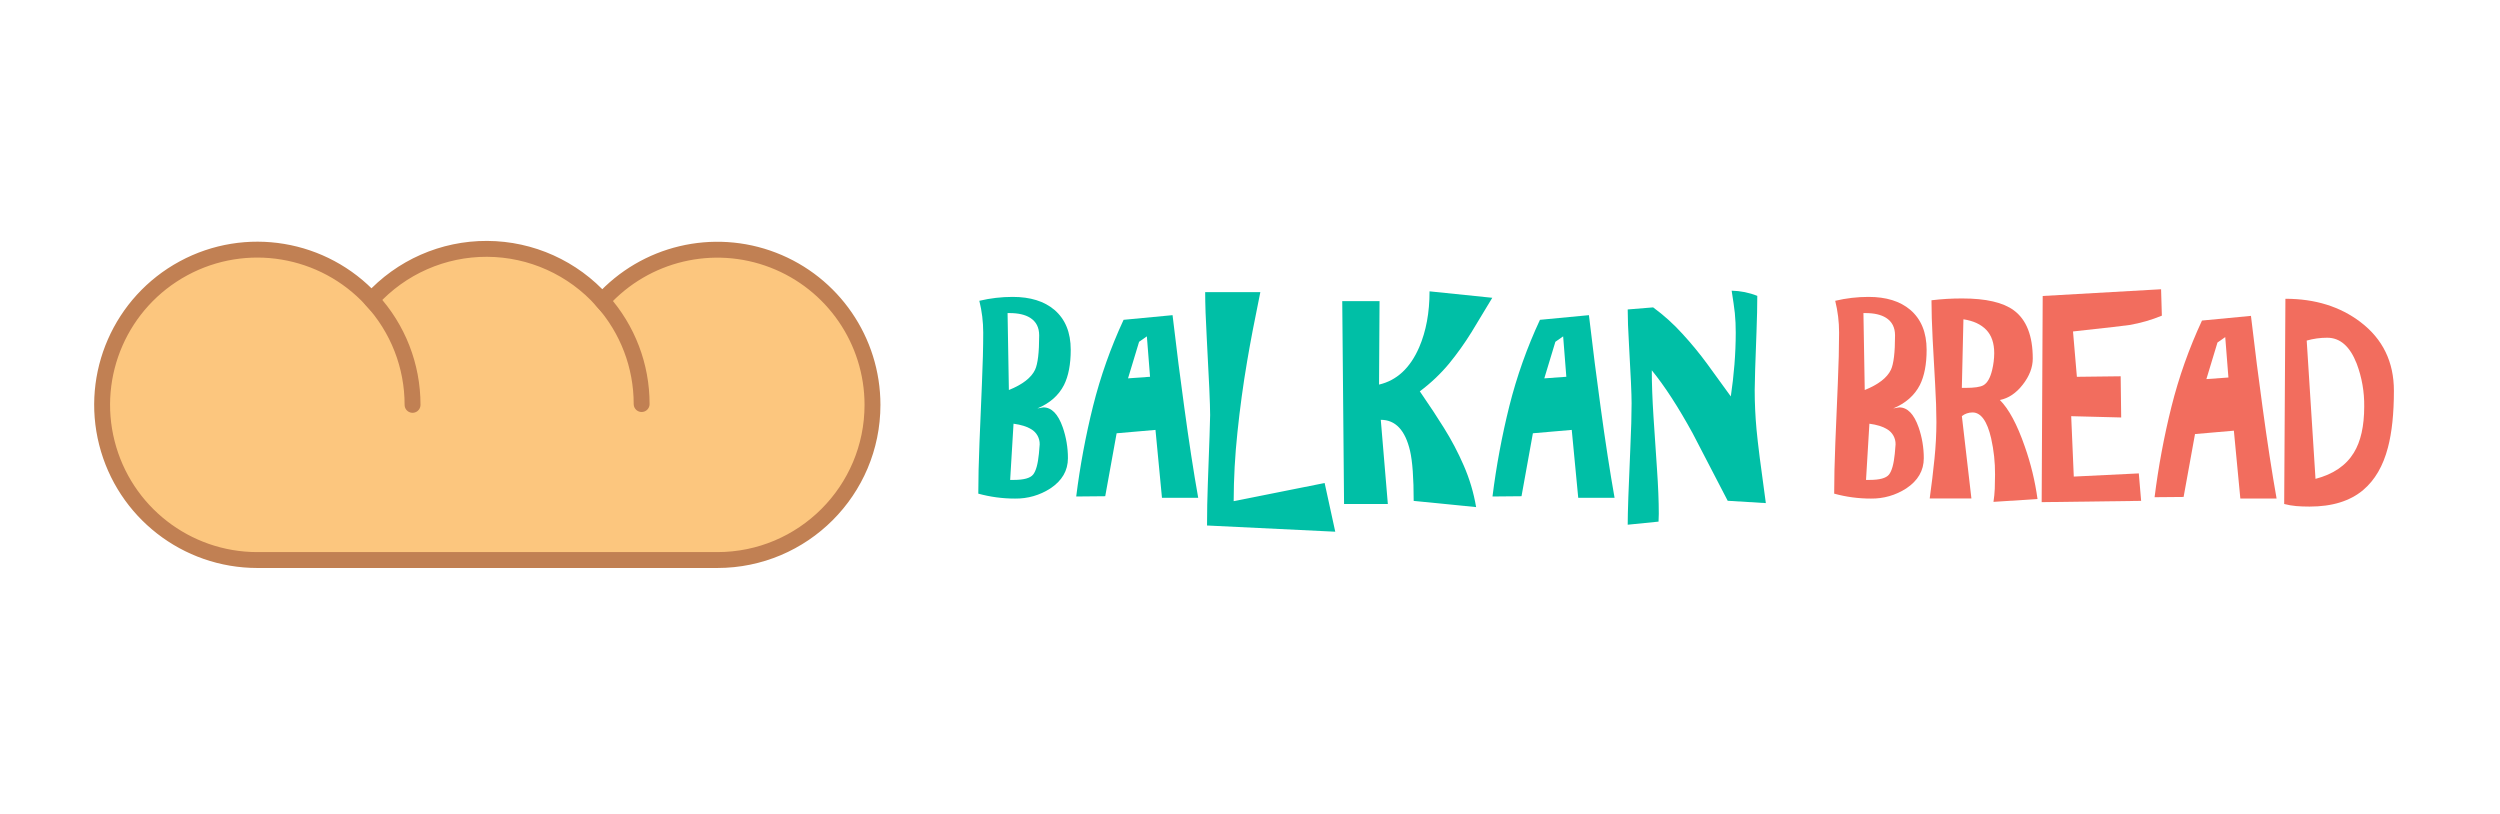
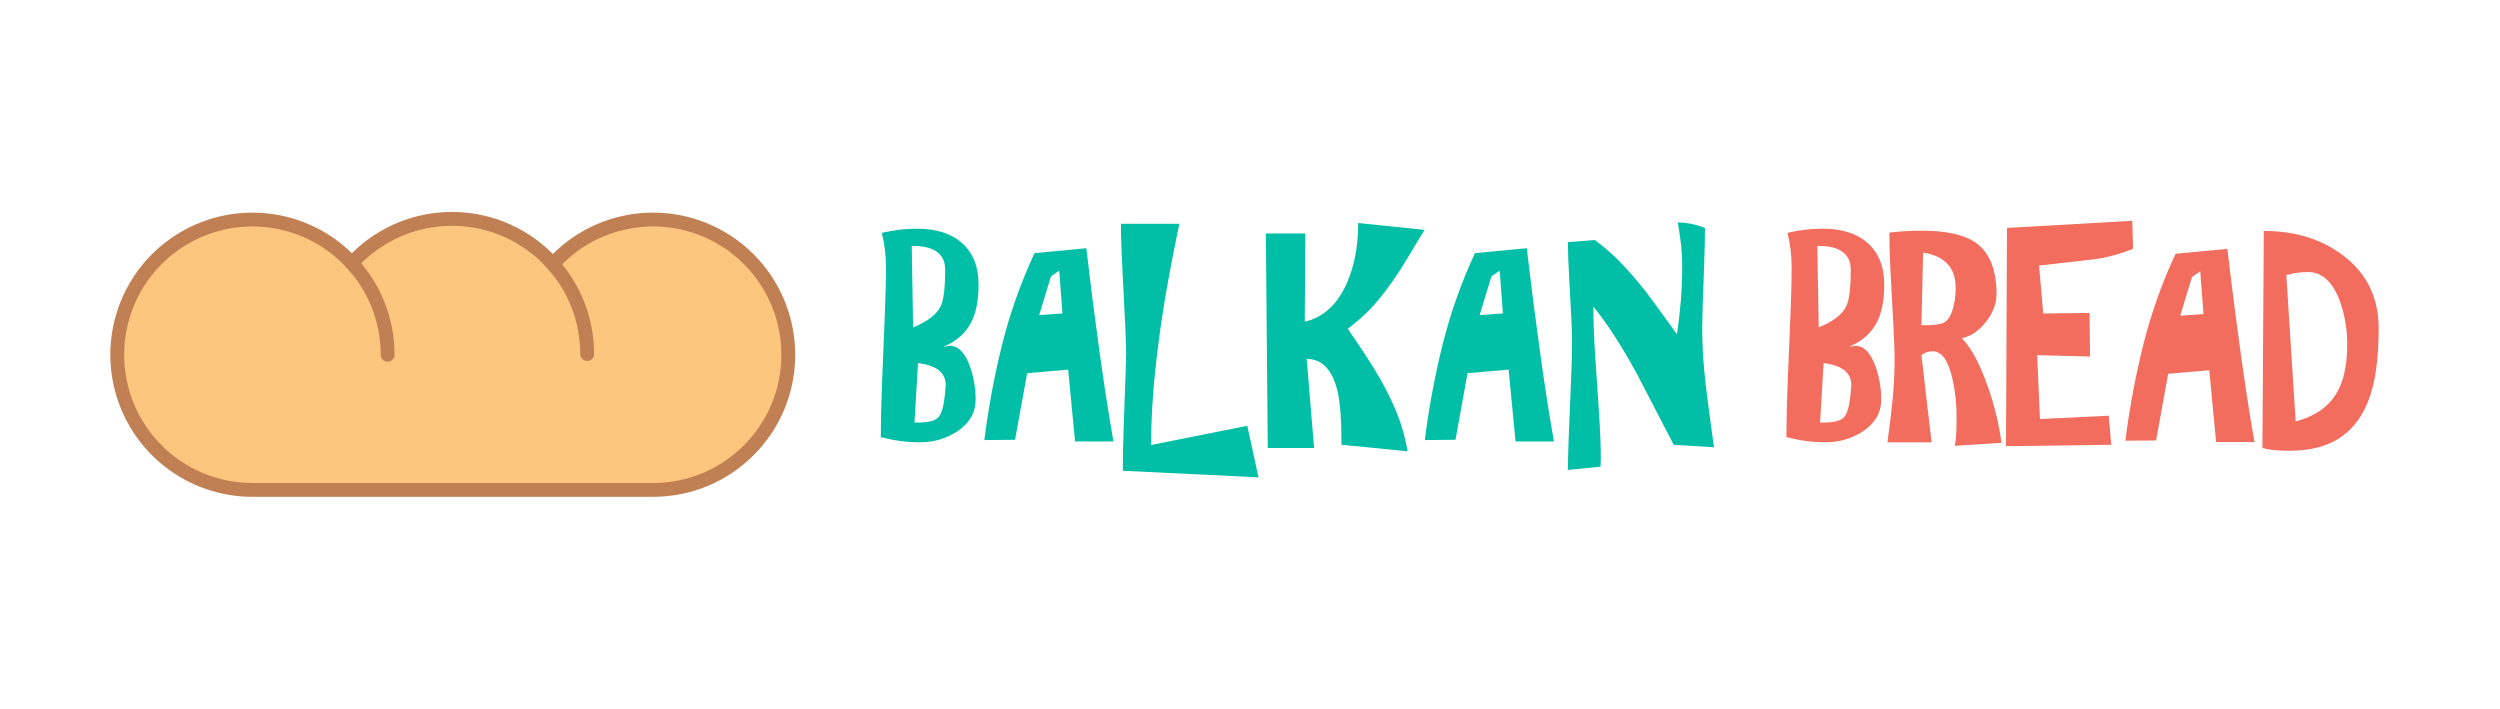
- <svg xmlns="http://www.w3.org/2000/svg" id="Layer_1" data-name="Layer 1" viewBox="0 0 1573.09 512">
+ <svg xmlns="http://www.w3.org/2000/svg" id="Layer_1" data-name="Layer 1" viewBox="0 0 1805.94 512">
  <defs>
    <style>.cls-1{fill:#fcc67e;}.cls-2,.cls-3{fill:none;stroke:#c18053;stroke-miterlimit:10;stroke-width:10px;}.cls-2{stroke-linecap:round;}.cls-4{fill:#00bfa6;}.cls-5{fill:#f26d5e;}</style>
  </defs>
-   <path class="cls-1" d="M549,254.75a97.64,97.64,0,0,1-97.65,97.65H161.94a97.66,97.66,0,1,1,71.84-163.8,97.66,97.66,0,0,1,145.18.64A97.65,97.65,0,0,1,549,254.75Z" />
-   <path class="cls-2" d="M259.59,254.75a97.3,97.3,0,0,0-25.81-66.14" />
-   <path class="cls-2" d="M403.74,254.24a97.31,97.31,0,0,0-24.78-65" />
-   <path class="cls-3" d="M549,254.75a97.64,97.64,0,0,1-97.65,97.65H161.94a97.66,97.66,0,1,1,71.84-163.8,97.66,97.66,0,0,1,145.18.64A97.65,97.65,0,0,1,549,254.75Z" />
-   <path class="cls-4" d="M652.75,257l3.75-.66q7.82,0,12.22,12.55a59.23,59.23,0,0,1,3.26,19.4q0,11.75-11.08,19.07a39.77,39.77,0,0,1-22.17,6.36,86.57,86.57,0,0,1-23.15-3.1q0-13.53.74-32t1.54-37.08q.82-18.58.82-32.27a82.34,82.34,0,0,0-2.45-20,90.53,90.53,0,0,1,21-2.45q16.62,0,26.24,8.15,10.28,8.81,10.27,25.1,0,13.7-4.23,22.17Q664.48,252.1,652.75,257Zm-17.93-11.58q12.87-5.21,16.46-12.71,2.61-5.53,2.61-21.68,0-7.5-5.71-11.08Q643.45,197,635.3,197H634Zm.81,56.56h2.28q9.45,0,12.15-3.34t3.66-13.12l.49-5.87a10.77,10.77,0,0,0-5.38-9.61q-3.9-2.44-11.08-3.43Z" />
-   <path class="cls-4" d="M695.45,312.24l-18.26.17a484.74,484.74,0,0,1,10.6-56.89A304.47,304.47,0,0,1,707,201.24l30.81-2.93q3.75,31.94,7.34,57.7,4.4,32.43,8.8,57.21H731.15l-4.08-42.71-24.45,2.12Zm14.34-74.16,13.86-1-2-25.43-4.89,3.42Z" />
-   <path class="cls-4" d="M833.51,303.93l6.68,30.64-80.68-3.91q0-12.87.49-25.92,1.46-39.12,1.46-43.52,0-9.78-2.12-48.41-1-17.76-1-29h34.71q-5.37,26.08-8.31,43.52-3.75,22-6.11,44.82a419.16,419.16,0,0,0-2.36,43.2Z" />
-   <path class="cls-4" d="M873.28,317.13H845.73L844.59,189.5h23.47L867.74,242q16.78-3.92,25.26-23.47,6.53-15.17,6.52-35.21L939,187.38l-13,21.52a186.53,186.53,0,0,1-14.18,19.89,107.15,107.15,0,0,1-18.42,17.44q9.61,14,15.16,23A176.58,176.58,0,0,1,921,292.84a111.21,111.21,0,0,1,7.82,26.25l-39.28-3.91q0-21.53-2.28-31.46-4.57-19.56-18.42-19.56Z" />
-   <path class="cls-4" d="M957.39,312.24l-18.26.17a484.74,484.74,0,0,1,10.6-56.89A303.69,303.69,0,0,1,969,201.24l30.81-2.93q3.74,31.94,7.33,57.7,4.41,32.43,8.8,57.21H993.08L989,270.51l-24.45,2.12Zm14.34-74.16,13.86-1-2-25.43-4.89,3.42Z" />
-   <path class="cls-4" d="M1043.77,323.33l-.16,4.89-19.4,1.95q0-11.25,1.63-47.59.83-18.1.82-28.85,0-8.47-1.63-36.68-.83-14-.82-22.33l16-1.3A121.83,121.83,0,0,1,1058.61,210a221.31,221.31,0,0,1,15.81,19.24l14.67,20.21q1.47-9.94,2.28-20t.82-20.13a119.52,119.52,0,0,0-.57-12.31c-.39-3.53-1.06-8.23-2-14.1a46,46,0,0,1,16.13,3.26q0,9.47-.48,22.17-1.15,29.67-1.15,37.17,0,12.22,1.15,24.77t5.86,46.29l-24-1.46q-11.09-21.19-22-42.38Q1051.6,248,1039.37,233q0,12.55,1.06,29.1t2.2,32.93Q1043.77,311.43,1043.77,323.33Z" />
-   <path class="cls-5" d="M1191.29,257l3.75-.66q7.82,0,12.22,12.55a59,59,0,0,1,3.26,19.4q0,11.75-11.08,19.07a39.77,39.77,0,0,1-22.17,6.36,86.5,86.5,0,0,1-23.14-3.1q0-13.53.73-32t1.55-37.08q.81-18.58.81-32.27a82.33,82.33,0,0,0-2.44-20,90.39,90.39,0,0,1,21-2.45q16.64,0,26.25,8.15,10.26,8.81,10.27,25.1,0,13.7-4.24,22.17Q1203,252.1,1191.29,257Zm-17.93-11.58q12.87-5.21,16.46-12.71,2.61-5.53,2.61-21.68,0-7.5-5.71-11.08Q1182,197,1173.85,197h-1.31Zm.81,56.56h2.29q9.45,0,12.14-3.34t3.67-13.12l.49-5.87a10.79,10.79,0,0,0-5.38-9.61q-3.92-2.44-11.09-3.43Z" />
-   <path class="cls-5" d="M1282.08,314l-27.71,1.79a81.23,81.23,0,0,0,.81-8.15q.16-3.75.17-9a100.05,100.05,0,0,0-2.45-22.82q-3.75-16.29-11.73-16.3a11,11,0,0,0-6.69,2.29l6,51.83h-26.24q1.79-12.87,3-24.94a231.27,231.27,0,0,0,1.22-23.15q0-10.1-.82-24.12t-1.55-28.12q-.72-14.1-.73-24.37a156.1,156.1,0,0,1,19.4-1.14q22.32,0,32.44,7.5,11.89,8.81,11.89,30.32,0,8.31-6.27,16.38t-14.43,9.7q8.47,8.47,15.65,29.18A167.64,167.64,0,0,1,1282.08,314Zm-46.62-113.13-1,43.2h2.28c5.55,0,9.29-.54,11.25-1.63q3.75-2.11,5.54-9.62a46.17,46.17,0,0,0,1.31-10.59q0-9.45-5-14.67T1235.46,200.91Z" />
-   <path class="cls-5" d="M1285.34,186.24l74.49-4.23.49,16.62a96.18,96.18,0,0,1-20.38,5.87q-2.93.5-35.53,4.07l2.44,28.53,27.55-.33.33,25.92-31.46-.81,1.63,38,40.91-2,1.47,17.28-62.59.81Z" />
-   <path class="cls-5" d="M1374,312.7l-18.26.16a484.94,484.94,0,0,1,10.6-56.88,303.41,303.41,0,0,1,19.23-54.28l30.81-2.94q3.75,32,7.33,57.71,4.41,32.43,8.8,57.21h-22.81L1405.63,271l-24.45,2.12Zm14.34-74.16,13.86-1-2-25.43-4.89,3.42Z" />
-   <path class="cls-5" d="M1438.06,188q28,0,47.27,14.67,21,16,21,43.19,0,21.53-3.75,35.7Q1498.05,299,1487,308.33q-12.37,10.44-33.74,10.43-4.56,0-8.39-.32a45.54,45.54,0,0,1-7.58-1.31ZM1457,301.32q16.79-4.4,24.13-16.46,6.51-10.59,6.52-29a73.64,73.64,0,0,0-4.73-27.05q-6.36-16.31-18.58-16.3a47.05,47.05,0,0,0-12.88,1.79Z" />
+   <path class="cls-1" d="M569.44,256.25a97.64,97.64,0,0,1-97.65,97.65H182.34a97.65,97.65,0,1,1,71.85-163.79,97.67,97.67,0,0,1,145.18.63,97.65,97.65,0,0,1,170.07,65.51Z" />
+   <path class="cls-2" d="M280,256.25a97.29,97.29,0,0,0-25.81-66.14" />
+   <path class="cls-2" d="M424.14,255.74a97.27,97.27,0,0,0-24.77-65" />
+   <path class="cls-3" d="M569.44,256.25a97.64,97.64,0,0,1-97.65,97.65H182.34a97.65,97.65,0,1,1,71.85-163.79,97.67,97.67,0,0,1,145.18.63,97.65,97.65,0,0,1,170.07,65.51Z" />
+   <path class="cls-4" d="M681.38,250.57l4.55-.79q9.51,0,14.85,15.25a71.76,71.76,0,0,1,4,23.56q0,14.25-13.46,23.16a48.32,48.32,0,0,1-26.93,7.73,105.36,105.36,0,0,1-28.12-3.77q0-16.43.89-38.9T639,231.76q1-22.57,1-39.2a100.06,100.06,0,0,0-3-24.36,109.94,109.94,0,0,1,25.55-3q20.19,0,31.87,9.9,12.48,10.69,12.48,30.5,0,16.62-5.15,26.92Q695.64,244.64,681.38,250.57ZM659.6,236.51q15.63-6.33,20-15.44,3.17-6.73,3.17-26.33,0-9.11-6.93-13.47-5.75-3.56-15.64-3.56h-1.58Zm1,68.71h2.77q11.48,0,14.75-4.06t4.45-15.94l.6-7.13a13.11,13.11,0,0,0-6.54-11.68q-4.74-3-13.46-4.16Z" />
+   <path class="cls-4" d="M733.25,317.69l-22.18.2a589.09,589.09,0,0,1,12.87-69.1,368.37,368.37,0,0,1,23.37-65.93l37.42-3.57q4.54,38.82,8.91,70.09,5.34,39.4,10.69,69.5H776.61l-5-51.87L742,269.58Zm17.42-90.09,16.83-1.18-2.37-30.89-5.94,4.16Z" />
+   <path class="cls-4" d="M901,307.6l8.12,37.22-98-4.75q0-15.65.6-31.48,1.77-47.52,1.78-52.87,0-11.88-2.58-58.81-1.18-21.57-1.19-35.24h42.18q-6.54,31.68-10.1,52.87-4.56,26.73-7.42,54.45a508.71,508.71,0,0,0-2.87,52.47Z" />
+   <path class="cls-4" d="M949.26,323.63H915.8l-1.38-155h28.51l-.4,63.76q20.4-4.76,30.69-28.52,7.92-18.4,7.92-42.76l47.92,4.95-15.84,26.13A225.61,225.61,0,0,1,996,216.32a130.38,130.38,0,0,1-22.37,21.18q11.67,17,18.41,27.92a214.28,214.28,0,0,1,15.25,28.71,135,135,0,0,1,9.5,31.88l-47.72-4.75q0-26.14-2.77-38.22-5.55-23.76-22.37-23.76Z" />
+   <path class="cls-4" d="M1051.43,317.69l-22.18.2a586.94,586.94,0,0,1,12.88-69.1,367.58,367.58,0,0,1,23.36-65.93l37.42-3.57q4.56,38.82,8.91,70.09,5.34,39.4,10.69,69.5h-27.72l-5-51.87-29.7,2.57Zm17.42-90.09,16.83-1.18-2.37-30.89-5.94,4.16Z" />
+   <path class="cls-4" d="M1156.37,331.16l-.2,5.94-23.56,2.37q0-13.65,2-57.81,1-22,1-35.05,0-10.29-2-44.55-1-17-1-27.12l19.4-1.59a148.68,148.68,0,0,1,22.38,20.2,266.94,266.94,0,0,1,19.2,23.36l17.82,24.55q1.78-12.08,2.77-24.25t1-24.45a142,142,0,0,0-.69-14.95q-.69-6.44-2.47-17.13a55.74,55.74,0,0,1,19.6,4q0,11.49-.6,26.93-1.38,36-1.38,45.14,0,14.85,1.38,30.1t7.13,56.23l-29.1-1.78q-13.47-25.74-26.73-51.48-16.44-30.09-31.29-48.31,0,15.24,1.29,35.34t2.67,40Q1156.36,316.71,1156.37,331.16Z" />
+   <path class="cls-5" d="M1335.56,250.57l4.55-.79q9.51,0,14.85,15.25a71.76,71.76,0,0,1,4,23.56q0,14.25-13.46,23.16a48.32,48.32,0,0,1-26.93,7.73,105.36,105.36,0,0,1-28.12-3.77q0-16.43.89-38.9t1.89-45.05q1-22.57,1-39.2a100,100,0,0,0-3-24.36,109.85,109.85,0,0,1,25.54-3q20.19,0,31.88,9.9,12.46,10.69,12.47,30.5,0,16.62-5.15,26.92Q1349.81,244.64,1335.56,250.57Zm-21.78-14.06q15.63-6.33,20-15.44,3.15-6.73,3.16-26.33,0-9.11-6.93-13.47-5.74-3.56-15.64-3.56h-1.58Zm1,68.71h2.77q11.48,0,14.75-4.06t4.46-15.94l.59-7.13a13.11,13.11,0,0,0-6.54-11.68q-4.74-3-13.46-4.16Z" />
+   <path class="cls-5" d="M1445.84,319.87l-33.66,2.18a95.19,95.19,0,0,0,1-9.9q.19-4.54.2-10.89a121.47,121.47,0,0,0-3-27.72q-4.56-19.8-14.26-19.8a13.48,13.48,0,0,0-8.12,2.77l7.33,63h-31.88q2.17-15.64,3.67-30.3a278.91,278.91,0,0,0,1.48-28.11q0-12.28-1-29.31t-1.88-34.15q-.88-17.13-.89-29.6a185.9,185.9,0,0,1,23.56-1.39q27.12,0,39.4,9.11,14.46,10.7,14.46,36.83,0,10.09-7.63,19.9t-17.52,11.78q10.29,10.29,19,35.44A203.14,203.14,0,0,1,1445.84,319.87Zm-56.63-137.41L1388,234.93h2.78q10.1,0,13.66-2,4.55-2.56,6.73-11.68a56,56,0,0,0,1.58-12.87q0-11.49-6-17.82T1389.21,182.46Z" />
+   <path class="cls-5" d="M1449.8,164.64l90.49-5.15.59,20.2a117.13,117.13,0,0,1-24.75,7.13q-3.57.59-43.16,5l3,34.65,33.46-.4.39,31.48-38.21-1,2,46.14,49.7-2.38,1.78,21-76,1Z" />
+   <path class="cls-5" d="M1557.51,318.15l-22.18.2a589.09,589.09,0,0,1,12.87-69.1,368.37,368.37,0,0,1,23.37-65.93l37.42-3.57q4.56,38.81,8.91,70.09,5.34,39.41,10.69,69.5h-27.72l-4.95-51.88-29.7,2.58Zm17.42-90.09,16.83-1.18L1589.39,196l-5.94,4.16Z" />
+   <path class="cls-5" d="M1635.32,166.82q34,0,57.42,17.82,25.54,19.41,25.54,52.47,0,26.13-4.55,43.36-5.55,21.19-19,32.47-15,12.68-41,12.67-5.55,0-10.2-.39a54.61,54.61,0,0,1-9.21-1.59Zm23,137.61q20.39-5.35,29.3-20,7.92-12.87,7.92-35.24a89.4,89.4,0,0,0-5.74-32.87q-7.73-19.8-22.57-19.8a57.44,57.44,0,0,0-15.64,2.18Z" />
</svg>
